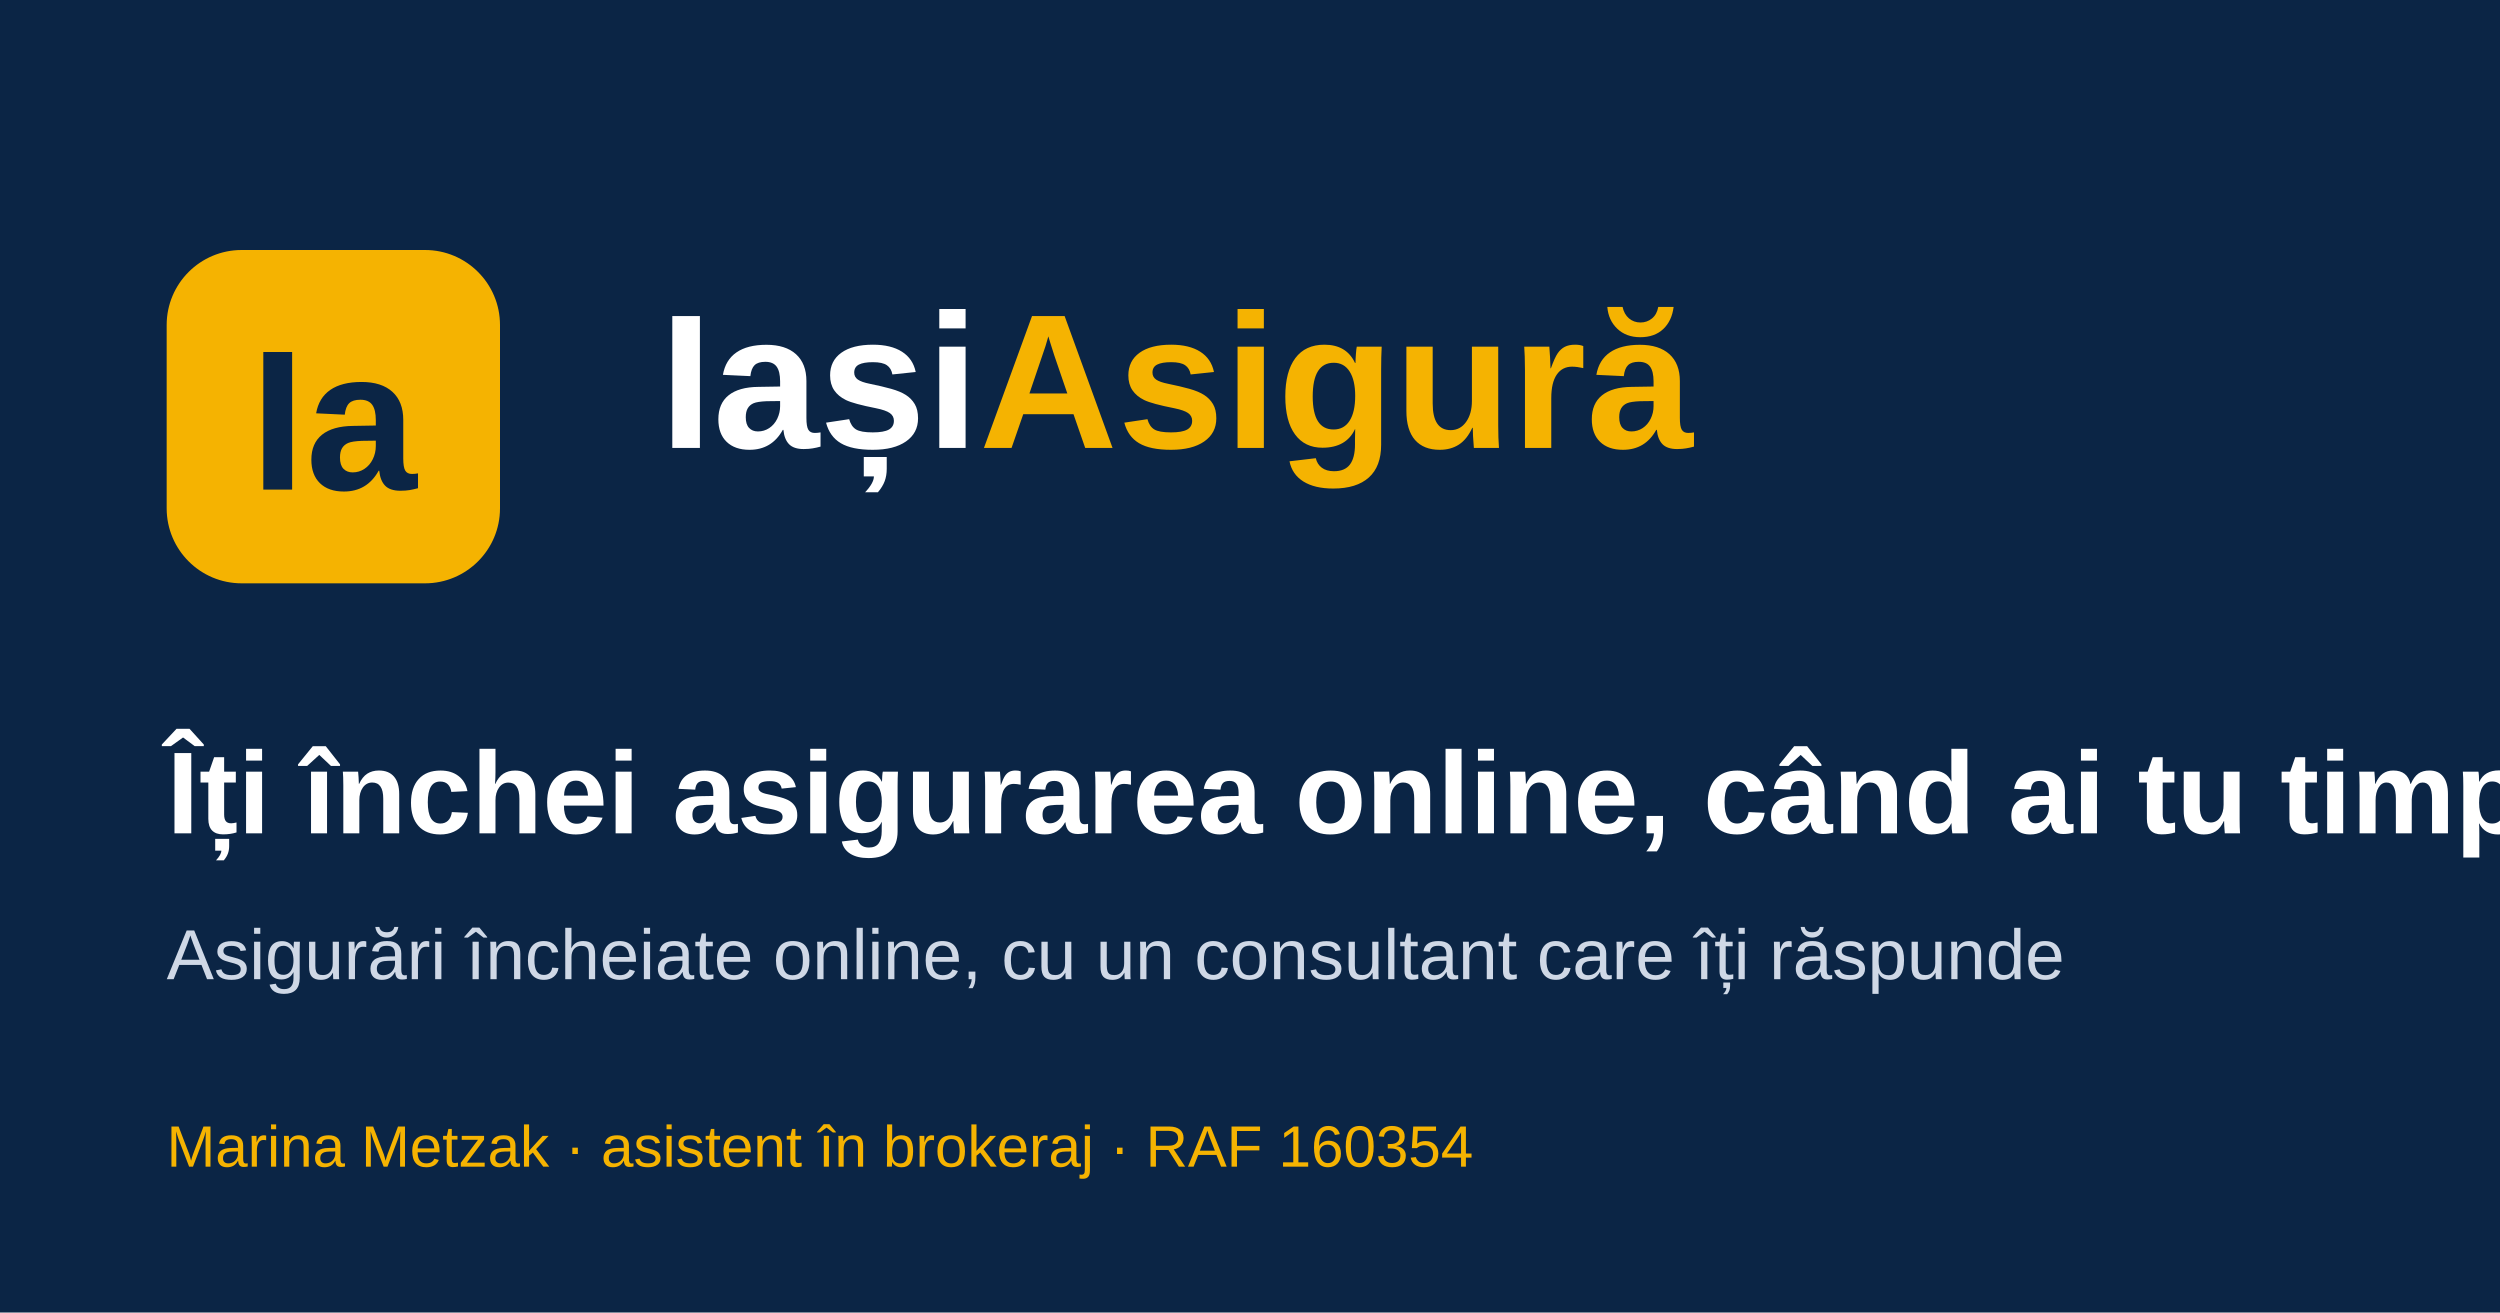
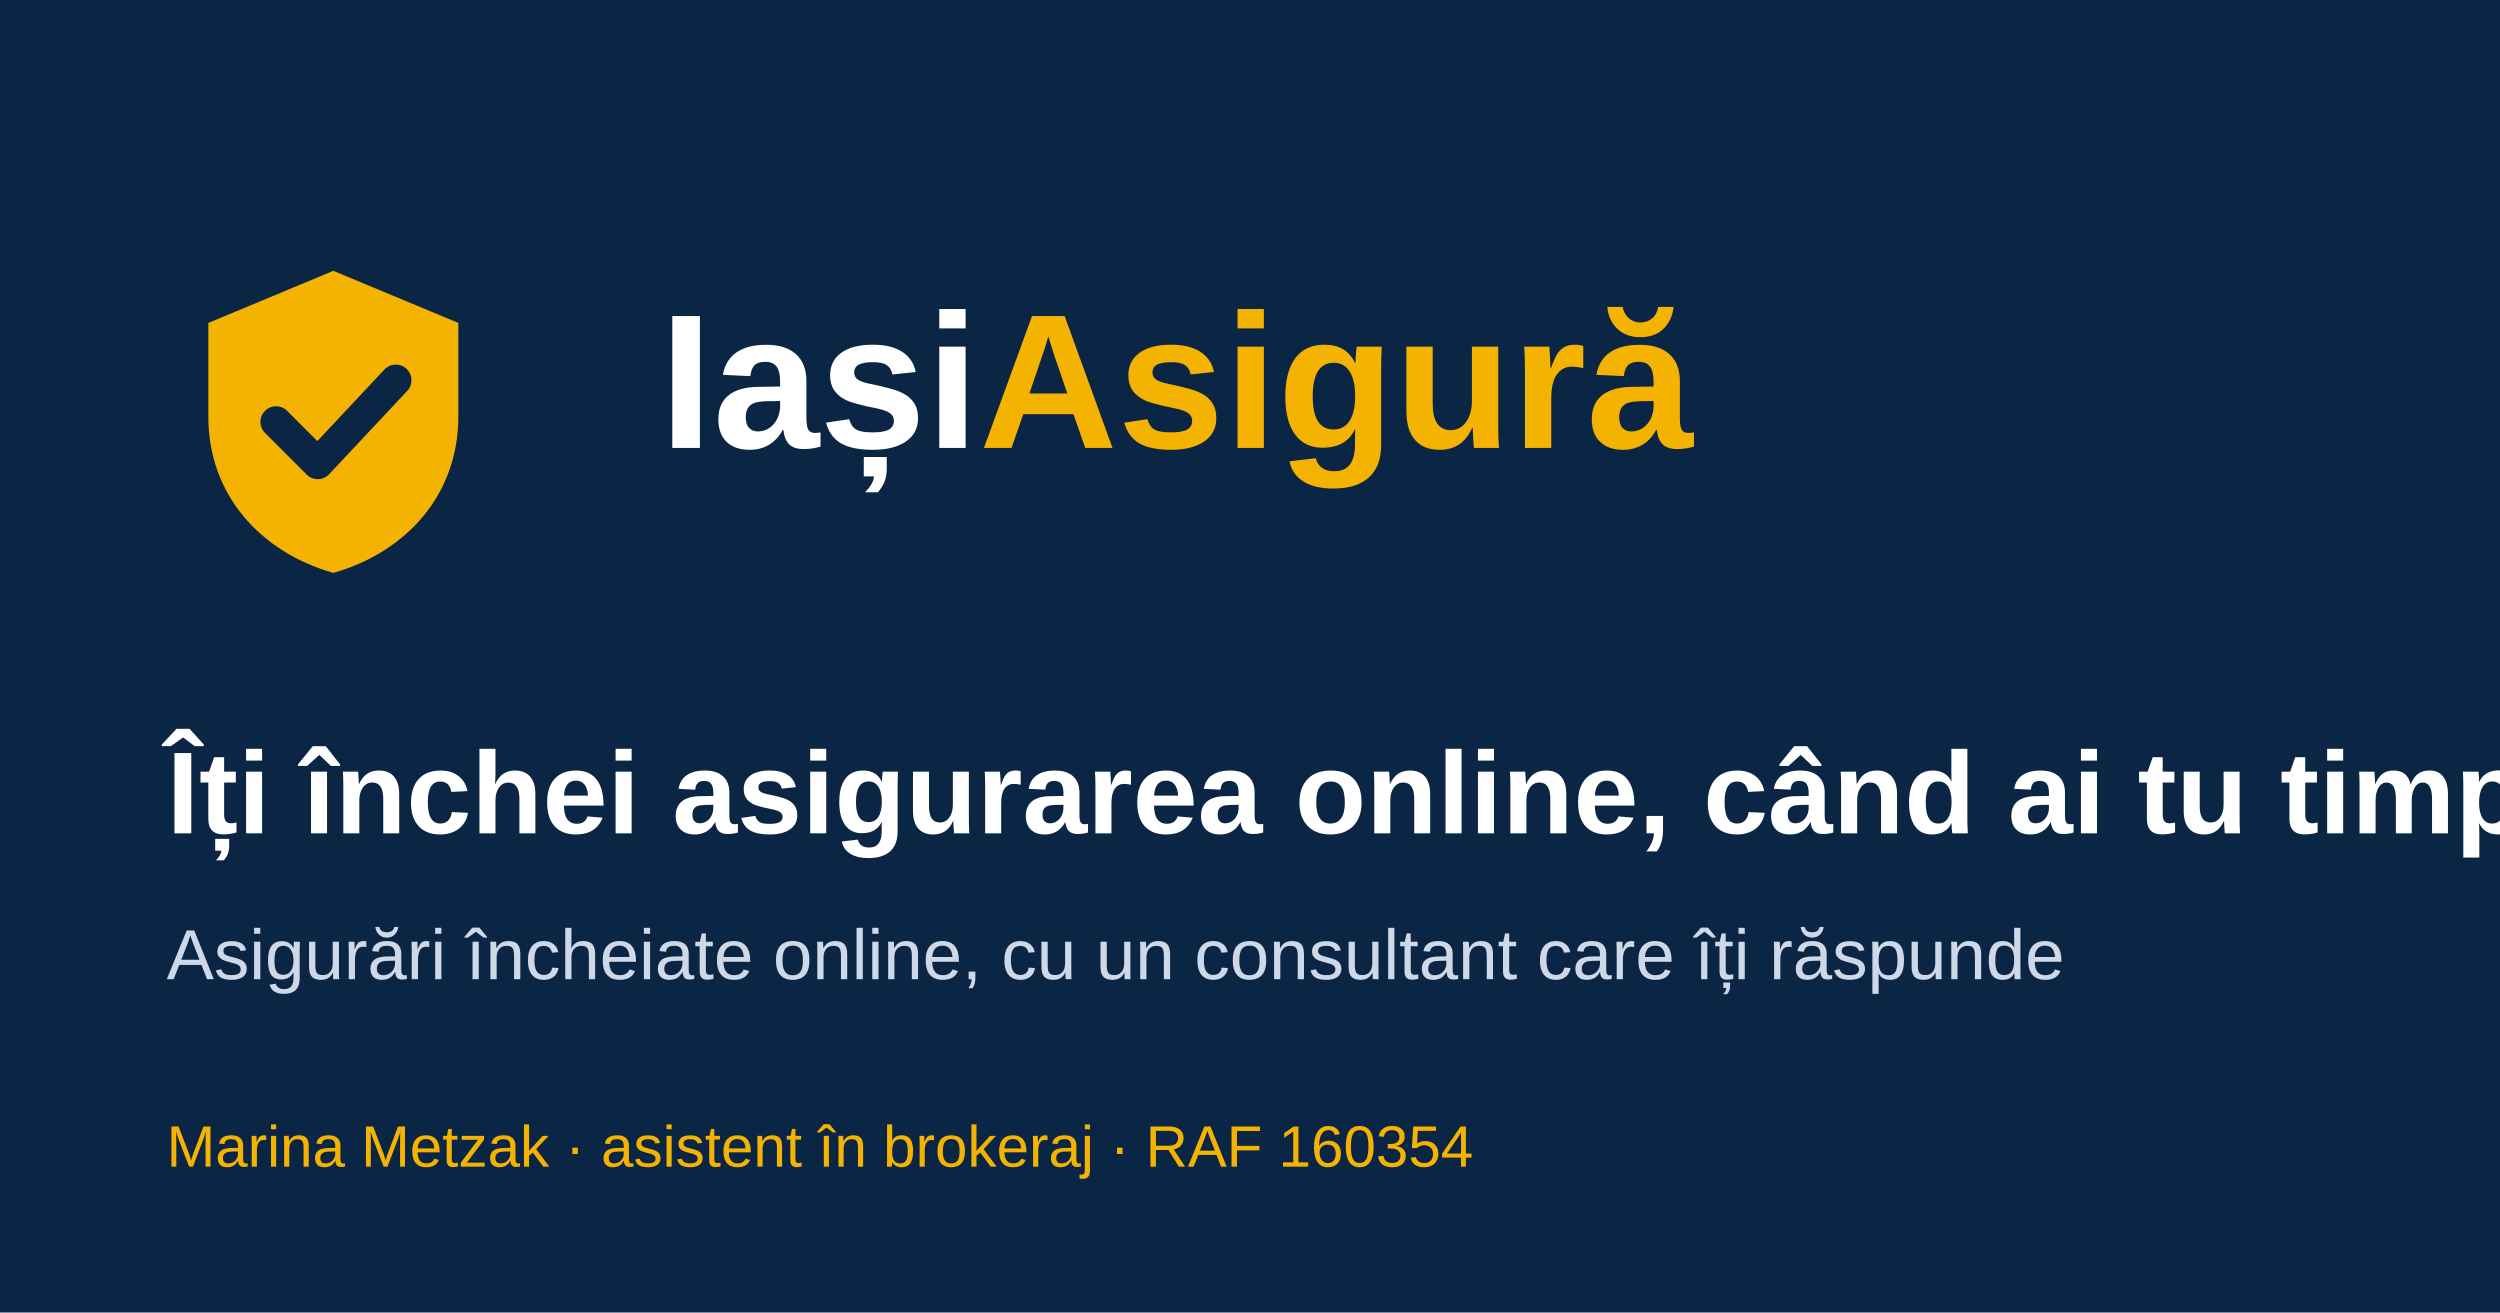
<svg xmlns="http://www.w3.org/2000/svg" width="1200" height="630" viewBox="0 0 1200 630">
  <rect width="1200" height="630" fill="#0b2545" />
-   <rect x="80" y="120" width="160" height="160" rx="36" fill="#f5b301" />
-   <text x="160" y="235" font-family="system-ui,Arial,sans-serif" font-size="96" font-weight="800" text-anchor="middle" fill="#0b2545">Ia</text>
+   <g transform="translate(80 120) scale(2.5)">
+     <path d="M32 4 8 14v18c0 15 10 26 24 30 14-4 24-15 24-30V14L32 4z" fill="#f5b301" />
+     <path d="M21 33l8 8 15-16" fill="none" stroke="#0b2545" stroke-width="6" stroke-linecap="round" stroke-linejoin="round" />
+   </g>
  <text x="470" y="215" font-family="system-ui,Arial,sans-serif" font-size="92" font-weight="800" text-anchor="end" fill="#fff">Iași</text>
  <text x="470" y="215" font-family="system-ui,Arial,sans-serif" font-size="92" font-weight="800" text-anchor="start" fill="#f5b301">Asigură</text>
  <text x="80" y="400" font-family="system-ui,Arial,sans-serif" font-size="56" font-weight="700" fill="#fff">Îți închei asigurarea online, când ai tu timp.</text>
  <text x="80" y="470" font-family="system-ui,Arial,sans-serif" font-size="34" fill="#cfd8e6">Asigurări încheiate online, cu un consultant care îți răspunde</text>
  <text x="80" y="560" font-family="system-ui,Arial,sans-serif" font-size="28" fill="#f5b301">Marina Metzak · asistent în brokeraj · RAF 160354</text>
</svg>
